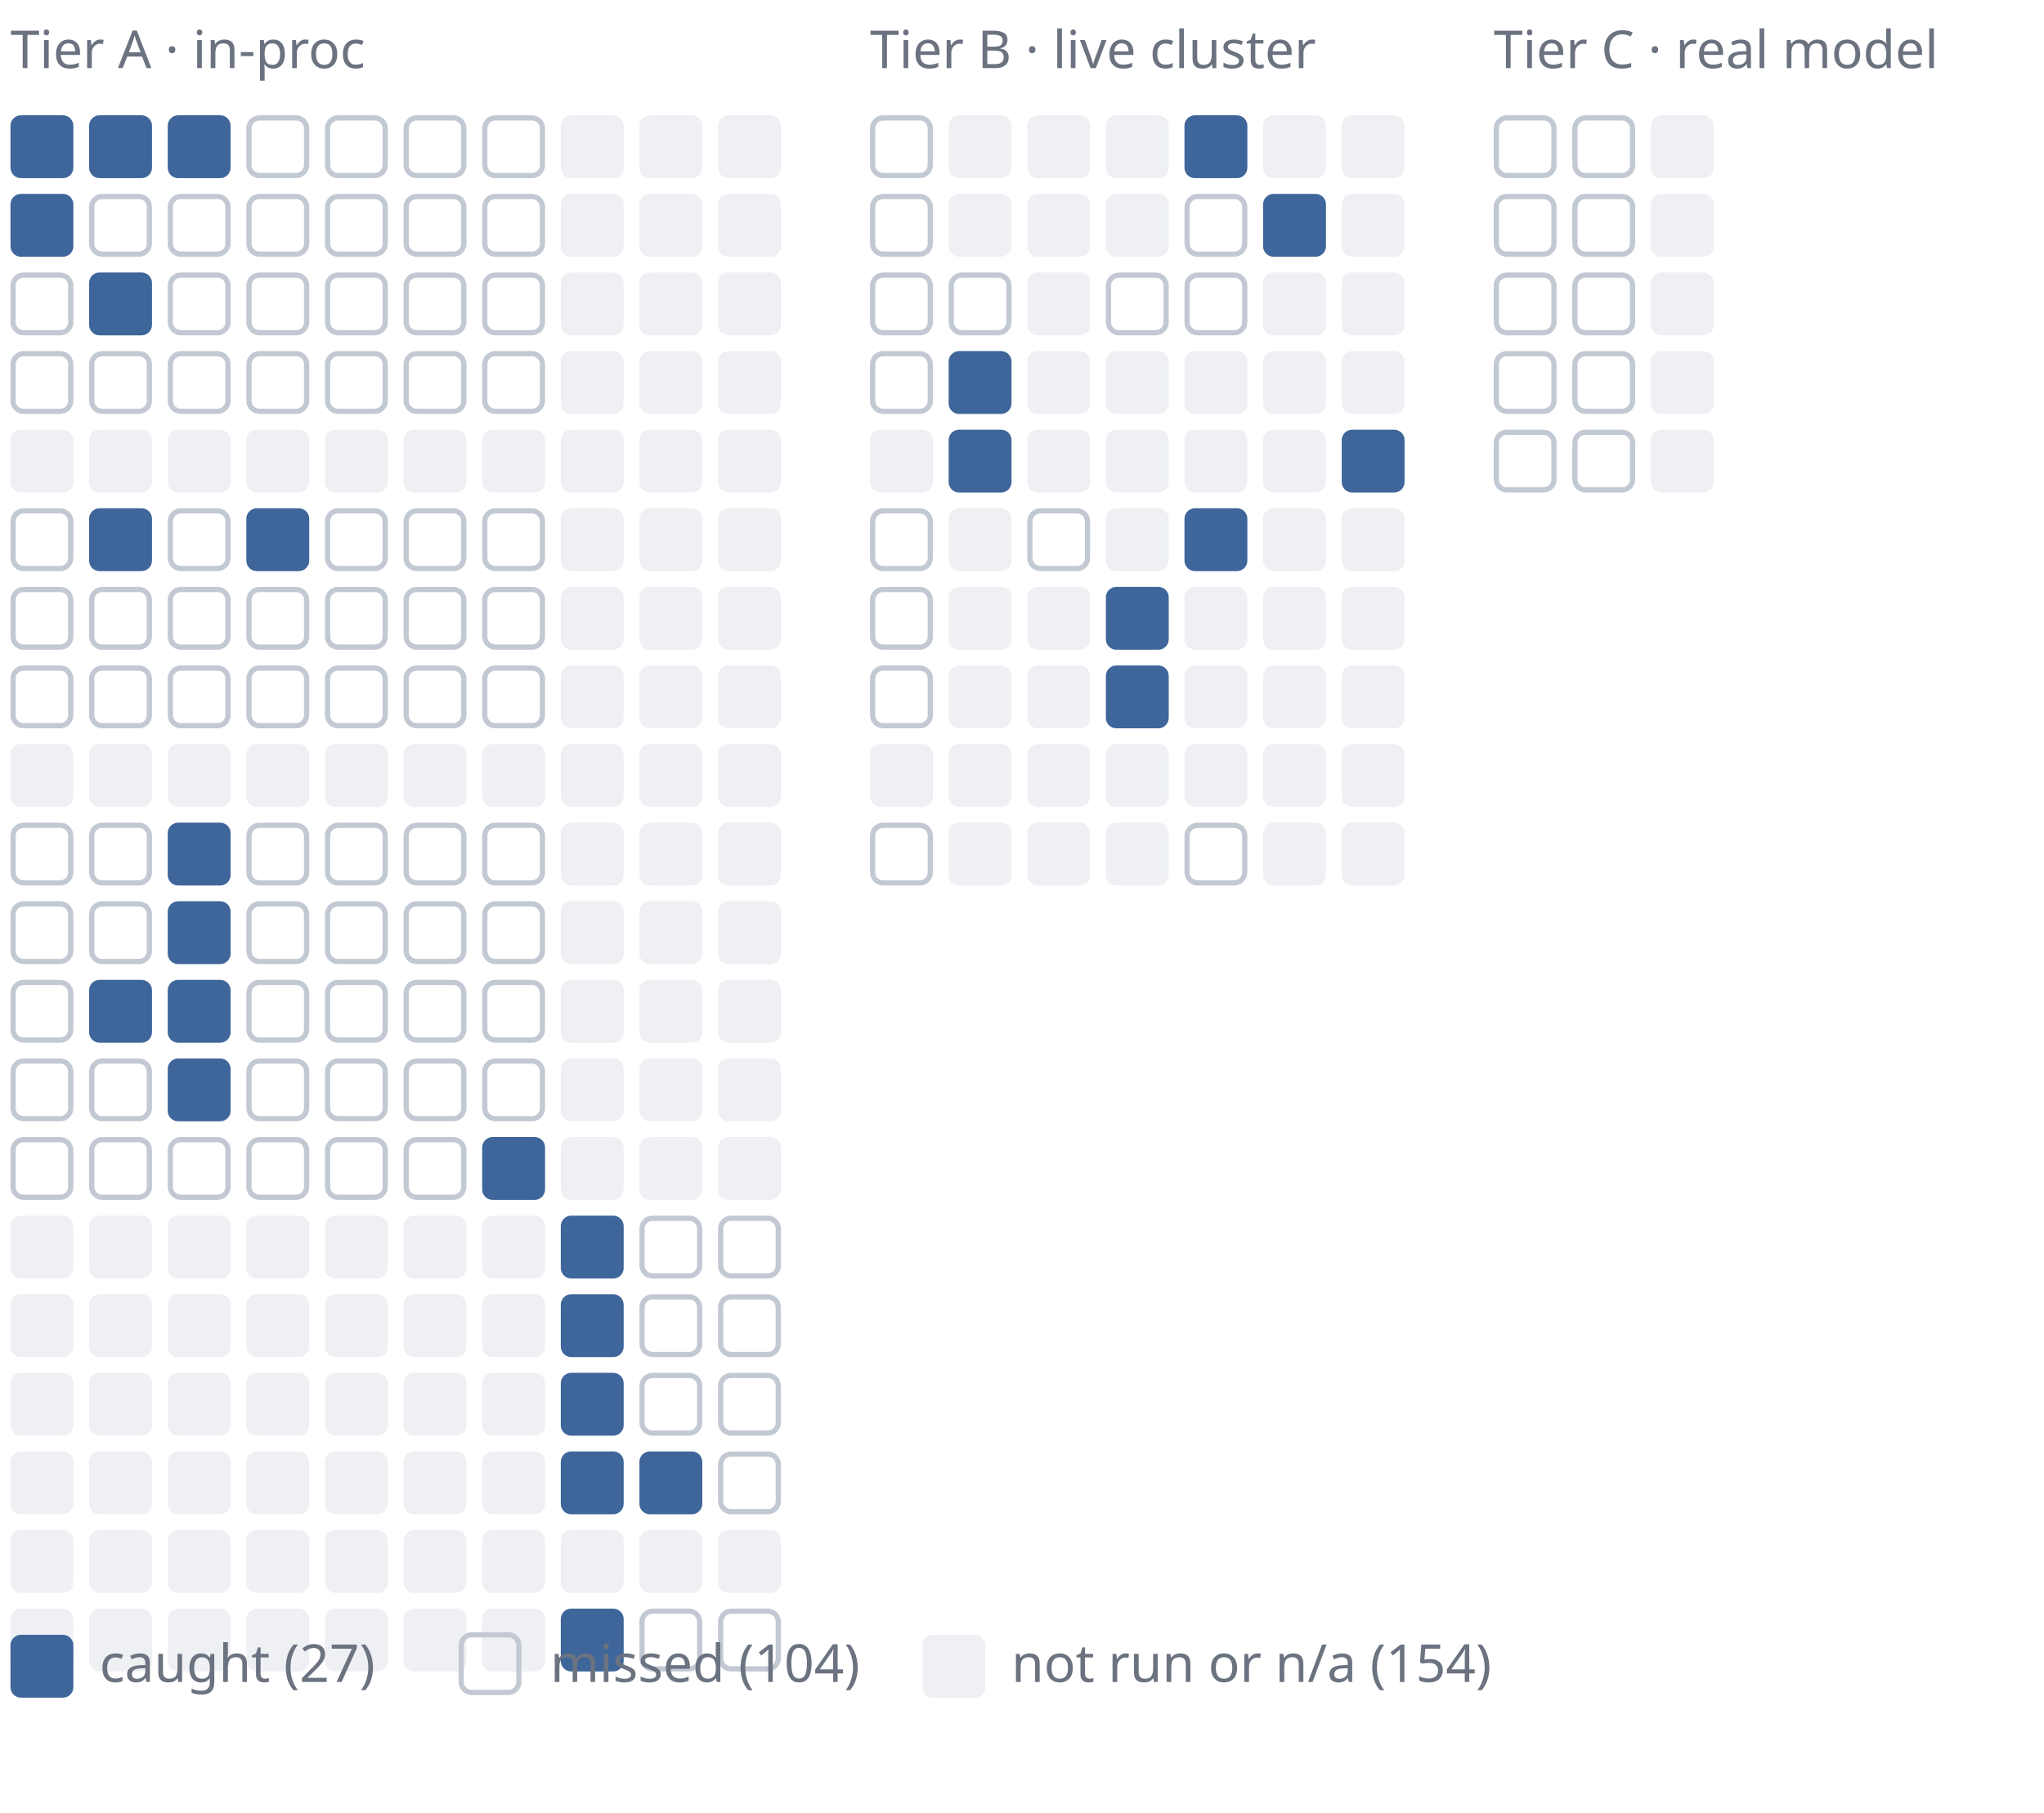
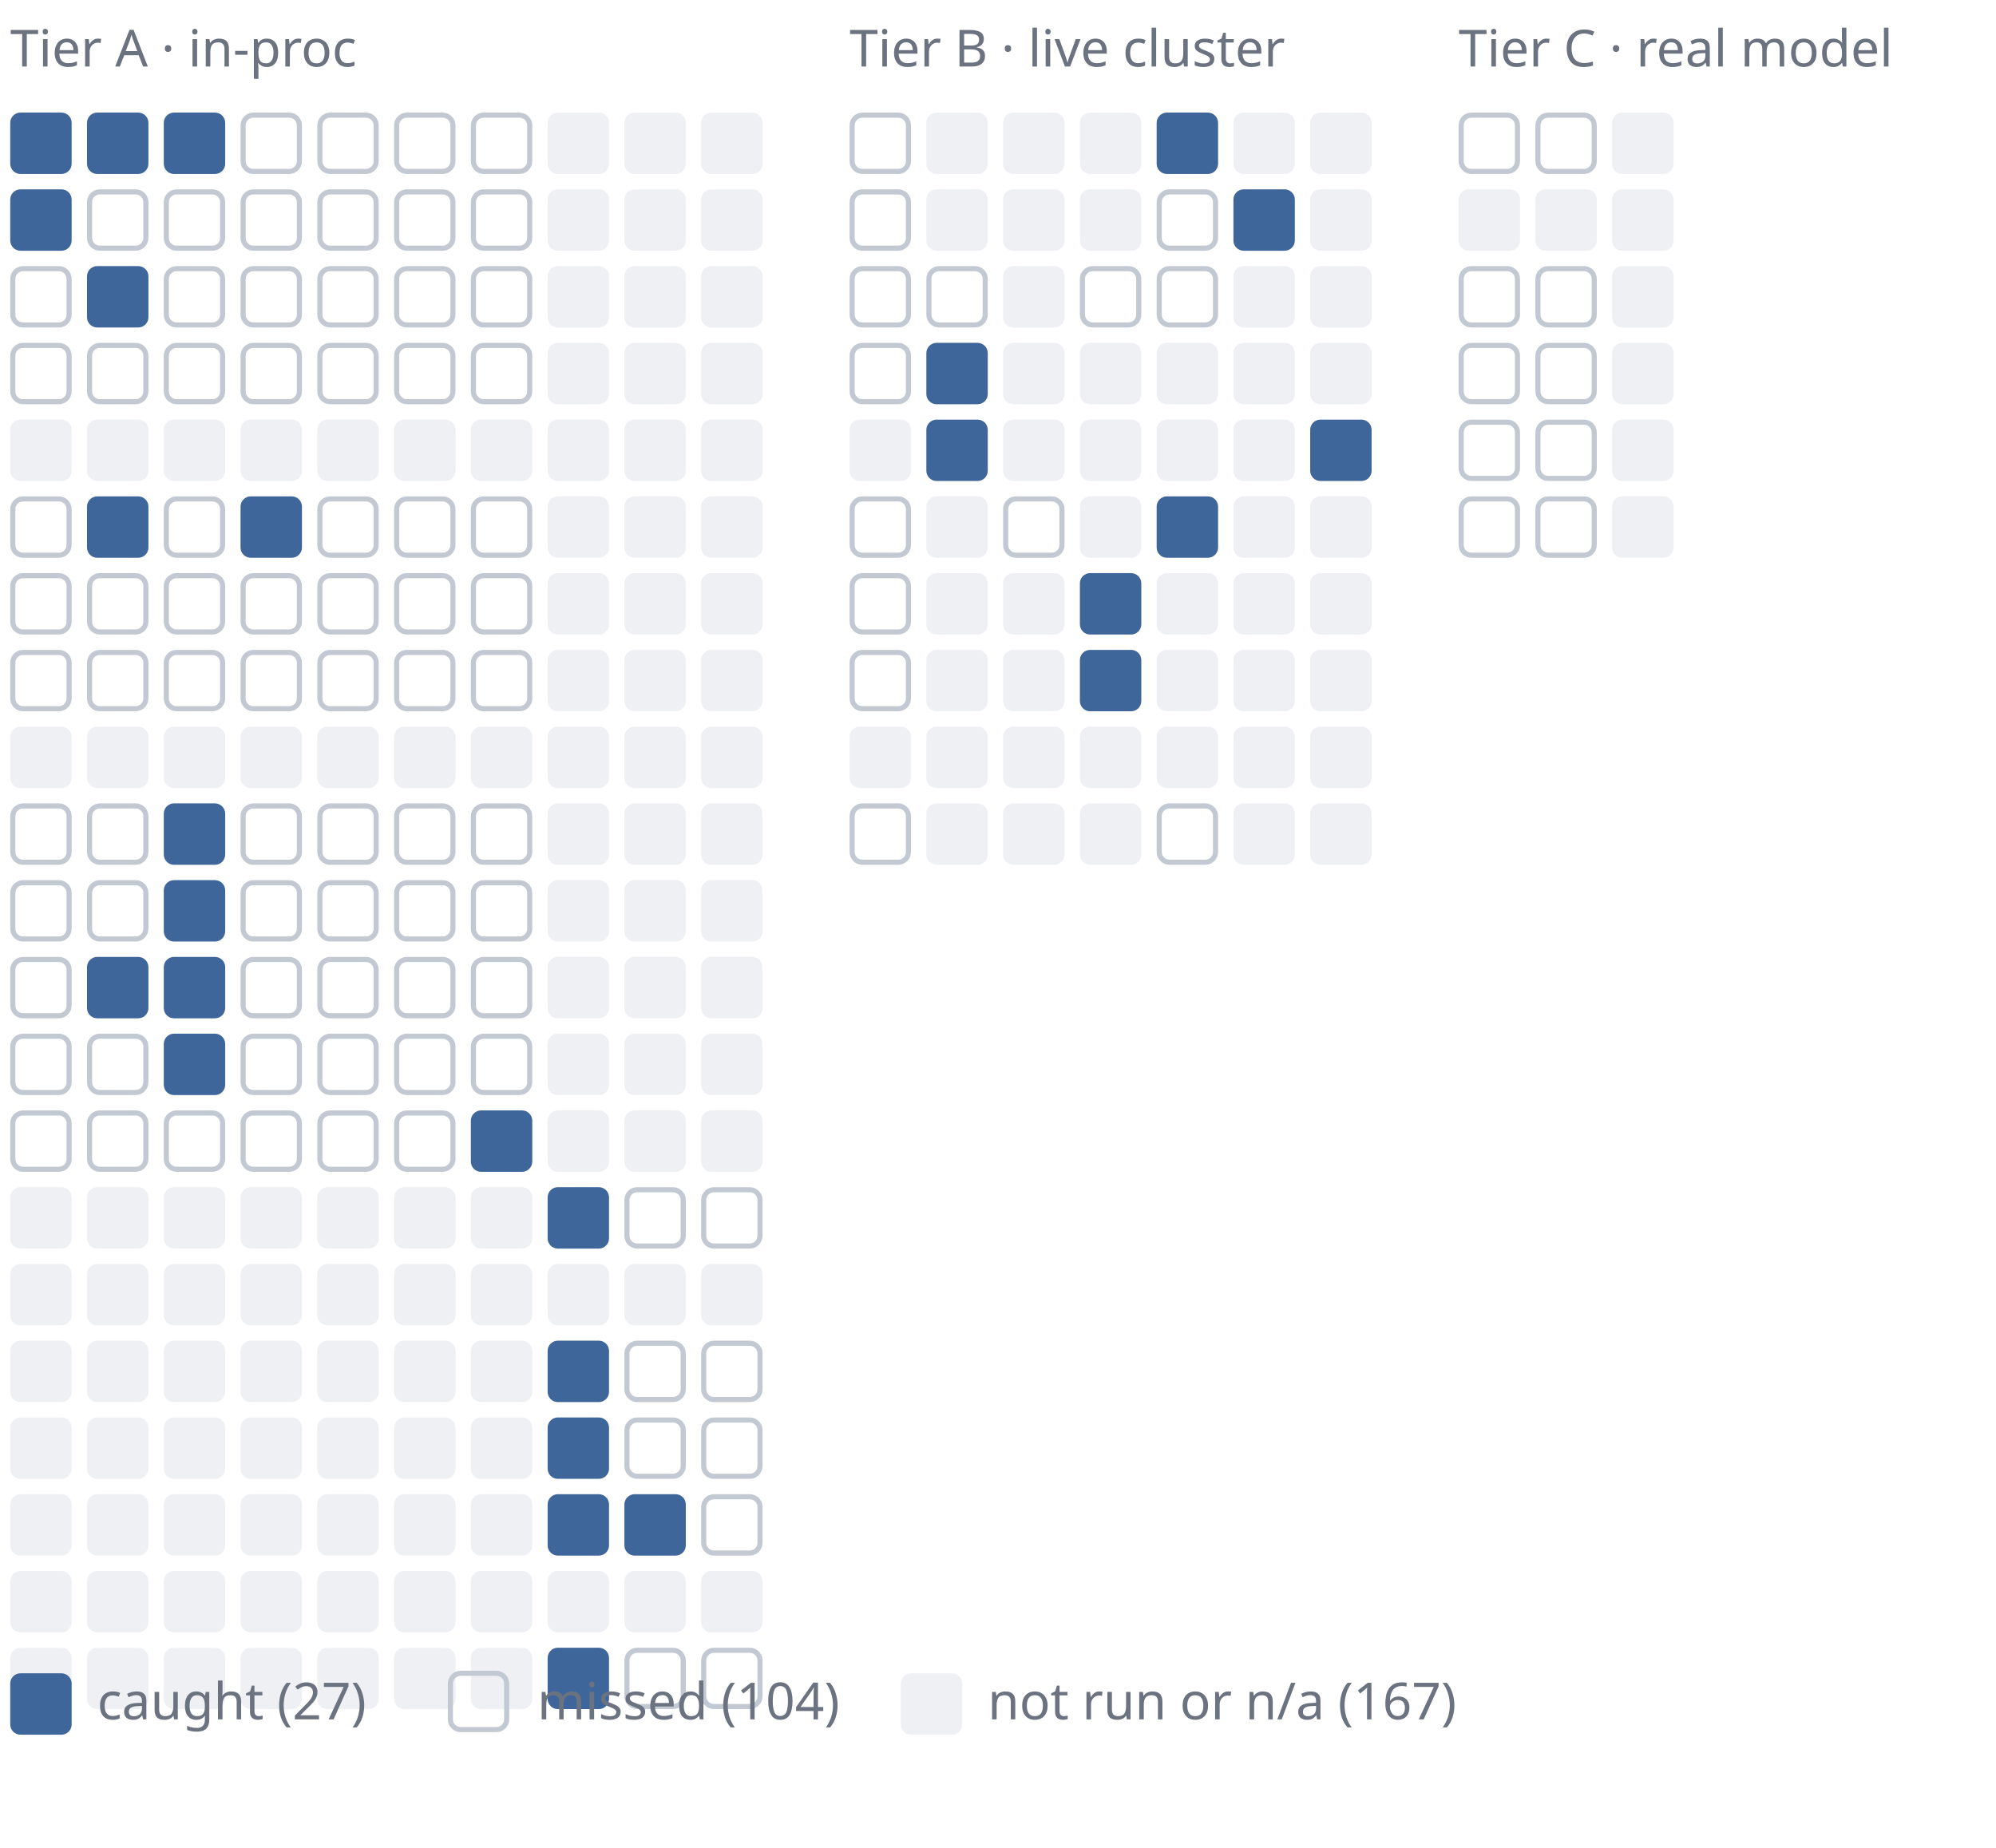
- <svg xmlns="http://www.w3.org/2000/svg" viewBox="0 0 390 346" width="390" height="346" role="img" aria-labelledby="t d">
+ <svg xmlns="http://www.w3.org/2000/svg" viewBox="0 0 390 361" width="390" height="361" role="img" aria-labelledby="t d">
  <text x="2" y="13" font-family="ui-sans-serif, system-ui, sans-serif" font-size="10" fill="#6b7280">Tier A · in-proc</text>
  <rect x="2" y="22" width="12" height="12" rx="2" fill="#3f669a" />
  <rect x="17" y="22" width="12" height="12" rx="2" fill="#3f669a" />
  <rect x="32" y="22" width="12" height="12" rx="2" fill="#3f669a" />
  <rect x="47.5" y="22.5" width="11" height="11" rx="2" fill="none" stroke="#c3c9d3" />
  <rect x="62.5" y="22.5" width="11" height="11" rx="2" fill="none" stroke="#c3c9d3" />
  <rect x="77.5" y="22.5" width="11" height="11" rx="2" fill="none" stroke="#c3c9d3" />
  <rect x="92.5" y="22.5" width="11" height="11" rx="2" fill="none" stroke="#c3c9d3" />
  <rect x="107" y="22" width="12" height="12" rx="2" fill="#eef0f4" />
  <rect x="122" y="22" width="12" height="12" rx="2" fill="#eef0f4" />
  <rect x="137" y="22" width="12" height="12" rx="2" fill="#eef0f4" />
  <rect x="2" y="37" width="12" height="12" rx="2" fill="#3f669a" />
  <rect x="17.5" y="37.5" width="11" height="11" rx="2" fill="none" stroke="#c3c9d3" />
  <rect x="32.5" y="37.5" width="11" height="11" rx="2" fill="none" stroke="#c3c9d3" />
  <rect x="47.5" y="37.5" width="11" height="11" rx="2" fill="none" stroke="#c3c9d3" />
  <rect x="62.5" y="37.5" width="11" height="11" rx="2" fill="none" stroke="#c3c9d3" />
  <rect x="77.5" y="37.5" width="11" height="11" rx="2" fill="none" stroke="#c3c9d3" />
  <rect x="92.5" y="37.5" width="11" height="11" rx="2" fill="none" stroke="#c3c9d3" />
  <rect x="107" y="37" width="12" height="12" rx="2" fill="#eef0f4" />
  <rect x="122" y="37" width="12" height="12" rx="2" fill="#eef0f4" />
  <rect x="137" y="37" width="12" height="12" rx="2" fill="#eef0f4" />
  <rect x="2.5" y="52.5" width="11" height="11" rx="2" fill="none" stroke="#c3c9d3" />
  <rect x="17" y="52" width="12" height="12" rx="2" fill="#3f669a" />
  <rect x="32.5" y="52.5" width="11" height="11" rx="2" fill="none" stroke="#c3c9d3" />
  <rect x="47.5" y="52.5" width="11" height="11" rx="2" fill="none" stroke="#c3c9d3" />
  <rect x="62.5" y="52.5" width="11" height="11" rx="2" fill="none" stroke="#c3c9d3" />
  <rect x="77.5" y="52.5" width="11" height="11" rx="2" fill="none" stroke="#c3c9d3" />
  <rect x="92.5" y="52.5" width="11" height="11" rx="2" fill="none" stroke="#c3c9d3" />
  <rect x="107" y="52" width="12" height="12" rx="2" fill="#eef0f4" />
  <rect x="122" y="52" width="12" height="12" rx="2" fill="#eef0f4" />
  <rect x="137" y="52" width="12" height="12" rx="2" fill="#eef0f4" />
  <rect x="2.5" y="67.5" width="11" height="11" rx="2" fill="none" stroke="#c3c9d3" />
  <rect x="17.5" y="67.5" width="11" height="11" rx="2" fill="none" stroke="#c3c9d3" />
  <rect x="32.5" y="67.5" width="11" height="11" rx="2" fill="none" stroke="#c3c9d3" />
  <rect x="47.5" y="67.5" width="11" height="11" rx="2" fill="none" stroke="#c3c9d3" />
  <rect x="62.5" y="67.5" width="11" height="11" rx="2" fill="none" stroke="#c3c9d3" />
  <rect x="77.5" y="67.5" width="11" height="11" rx="2" fill="none" stroke="#c3c9d3" />
  <rect x="92.5" y="67.5" width="11" height="11" rx="2" fill="none" stroke="#c3c9d3" />
  <rect x="107" y="67" width="12" height="12" rx="2" fill="#eef0f4" />
  <rect x="122" y="67" width="12" height="12" rx="2" fill="#eef0f4" />
  <rect x="137" y="67" width="12" height="12" rx="2" fill="#eef0f4" />
  <rect x="2" y="82" width="12" height="12" rx="2" fill="#eef0f4" />
  <rect x="17" y="82" width="12" height="12" rx="2" fill="#eef0f4" />
  <rect x="32" y="82" width="12" height="12" rx="2" fill="#eef0f4" />
  <rect x="47" y="82" width="12" height="12" rx="2" fill="#eef0f4" />
  <rect x="62" y="82" width="12" height="12" rx="2" fill="#eef0f4" />
  <rect x="77" y="82" width="12" height="12" rx="2" fill="#eef0f4" />
  <rect x="92" y="82" width="12" height="12" rx="2" fill="#eef0f4" />
  <rect x="107" y="82" width="12" height="12" rx="2" fill="#eef0f4" />
  <rect x="122" y="82" width="12" height="12" rx="2" fill="#eef0f4" />
  <rect x="137" y="82" width="12" height="12" rx="2" fill="#eef0f4" />
  <rect x="2.5" y="97.5" width="11" height="11" rx="2" fill="none" stroke="#c3c9d3" />
  <rect x="17" y="97" width="12" height="12" rx="2" fill="#3f669a" />
  <rect x="32.5" y="97.5" width="11" height="11" rx="2" fill="none" stroke="#c3c9d3" />
  <rect x="47" y="97" width="12" height="12" rx="2" fill="#3f669a" />
  <rect x="62.5" y="97.5" width="11" height="11" rx="2" fill="none" stroke="#c3c9d3" />
  <rect x="77.5" y="97.5" width="11" height="11" rx="2" fill="none" stroke="#c3c9d3" />
  <rect x="92.5" y="97.5" width="11" height="11" rx="2" fill="none" stroke="#c3c9d3" />
  <rect x="107" y="97" width="12" height="12" rx="2" fill="#eef0f4" />
  <rect x="122" y="97" width="12" height="12" rx="2" fill="#eef0f4" />
  <rect x="137" y="97" width="12" height="12" rx="2" fill="#eef0f4" />
  <rect x="2.5" y="112.5" width="11" height="11" rx="2" fill="none" stroke="#c3c9d3" />
  <rect x="17.5" y="112.5" width="11" height="11" rx="2" fill="none" stroke="#c3c9d3" />
  <rect x="32.5" y="112.5" width="11" height="11" rx="2" fill="none" stroke="#c3c9d3" />
  <rect x="47.5" y="112.5" width="11" height="11" rx="2" fill="none" stroke="#c3c9d3" />
  <rect x="62.5" y="112.5" width="11" height="11" rx="2" fill="none" stroke="#c3c9d3" />
  <rect x="77.5" y="112.5" width="11" height="11" rx="2" fill="none" stroke="#c3c9d3" />
  <rect x="92.5" y="112.5" width="11" height="11" rx="2" fill="none" stroke="#c3c9d3" />
  <rect x="107" y="112" width="12" height="12" rx="2" fill="#eef0f4" />
  <rect x="122" y="112" width="12" height="12" rx="2" fill="#eef0f4" />
  <rect x="137" y="112" width="12" height="12" rx="2" fill="#eef0f4" />
  <rect x="2.5" y="127.5" width="11" height="11" rx="2" fill="none" stroke="#c3c9d3" />
  <rect x="17.5" y="127.5" width="11" height="11" rx="2" fill="none" stroke="#c3c9d3" />
  <rect x="32.5" y="127.5" width="11" height="11" rx="2" fill="none" stroke="#c3c9d3" />
  <rect x="47.5" y="127.5" width="11" height="11" rx="2" fill="none" stroke="#c3c9d3" />
  <rect x="62.5" y="127.5" width="11" height="11" rx="2" fill="none" stroke="#c3c9d3" />
  <rect x="77.5" y="127.5" width="11" height="11" rx="2" fill="none" stroke="#c3c9d3" />
  <rect x="92.5" y="127.5" width="11" height="11" rx="2" fill="none" stroke="#c3c9d3" />
  <rect x="107" y="127" width="12" height="12" rx="2" fill="#eef0f4" />
  <rect x="122" y="127" width="12" height="12" rx="2" fill="#eef0f4" />
  <rect x="137" y="127" width="12" height="12" rx="2" fill="#eef0f4" />
  <rect x="2" y="142" width="12" height="12" rx="2" fill="#eef0f4" />
  <rect x="17" y="142" width="12" height="12" rx="2" fill="#eef0f4" />
  <rect x="32" y="142" width="12" height="12" rx="2" fill="#eef0f4" />
  <rect x="47" y="142" width="12" height="12" rx="2" fill="#eef0f4" />
  <rect x="62" y="142" width="12" height="12" rx="2" fill="#eef0f4" />
  <rect x="77" y="142" width="12" height="12" rx="2" fill="#eef0f4" />
  <rect x="92" y="142" width="12" height="12" rx="2" fill="#eef0f4" />
  <rect x="107" y="142" width="12" height="12" rx="2" fill="#eef0f4" />
  <rect x="122" y="142" width="12" height="12" rx="2" fill="#eef0f4" />
  <rect x="137" y="142" width="12" height="12" rx="2" fill="#eef0f4" />
  <rect x="2.5" y="157.5" width="11" height="11" rx="2" fill="none" stroke="#c3c9d3" />
  <rect x="17.5" y="157.5" width="11" height="11" rx="2" fill="none" stroke="#c3c9d3" />
  <rect x="32" y="157" width="12" height="12" rx="2" fill="#3f669a" />
  <rect x="47.5" y="157.5" width="11" height="11" rx="2" fill="none" stroke="#c3c9d3" />
  <rect x="62.5" y="157.5" width="11" height="11" rx="2" fill="none" stroke="#c3c9d3" />
  <rect x="77.5" y="157.5" width="11" height="11" rx="2" fill="none" stroke="#c3c9d3" />
  <rect x="92.5" y="157.5" width="11" height="11" rx="2" fill="none" stroke="#c3c9d3" />
  <rect x="107" y="157" width="12" height="12" rx="2" fill="#eef0f4" />
  <rect x="122" y="157" width="12" height="12" rx="2" fill="#eef0f4" />
  <rect x="137" y="157" width="12" height="12" rx="2" fill="#eef0f4" />
  <rect x="2.5" y="172.5" width="11" height="11" rx="2" fill="none" stroke="#c3c9d3" />
  <rect x="17.5" y="172.5" width="11" height="11" rx="2" fill="none" stroke="#c3c9d3" />
  <rect x="32" y="172" width="12" height="12" rx="2" fill="#3f669a" />
  <rect x="47.5" y="172.5" width="11" height="11" rx="2" fill="none" stroke="#c3c9d3" />
  <rect x="62.5" y="172.5" width="11" height="11" rx="2" fill="none" stroke="#c3c9d3" />
  <rect x="77.5" y="172.5" width="11" height="11" rx="2" fill="none" stroke="#c3c9d3" />
  <rect x="92.5" y="172.5" width="11" height="11" rx="2" fill="none" stroke="#c3c9d3" />
  <rect x="107" y="172" width="12" height="12" rx="2" fill="#eef0f4" />
  <rect x="122" y="172" width="12" height="12" rx="2" fill="#eef0f4" />
  <rect x="137" y="172" width="12" height="12" rx="2" fill="#eef0f4" />
  <rect x="2.5" y="187.5" width="11" height="11" rx="2" fill="none" stroke="#c3c9d3" />
  <rect x="17" y="187" width="12" height="12" rx="2" fill="#3f669a" />
  <rect x="32" y="187" width="12" height="12" rx="2" fill="#3f669a" />
  <rect x="47.5" y="187.5" width="11" height="11" rx="2" fill="none" stroke="#c3c9d3" />
  <rect x="62.5" y="187.5" width="11" height="11" rx="2" fill="none" stroke="#c3c9d3" />
  <rect x="77.5" y="187.5" width="11" height="11" rx="2" fill="none" stroke="#c3c9d3" />
  <rect x="92.5" y="187.5" width="11" height="11" rx="2" fill="none" stroke="#c3c9d3" />
  <rect x="107" y="187" width="12" height="12" rx="2" fill="#eef0f4" />
  <rect x="122" y="187" width="12" height="12" rx="2" fill="#eef0f4" />
  <rect x="137" y="187" width="12" height="12" rx="2" fill="#eef0f4" />
  <rect x="2.5" y="202.5" width="11" height="11" rx="2" fill="none" stroke="#c3c9d3" />
  <rect x="17.5" y="202.5" width="11" height="11" rx="2" fill="none" stroke="#c3c9d3" />
  <rect x="32" y="202" width="12" height="12" rx="2" fill="#3f669a" />
  <rect x="47.5" y="202.5" width="11" height="11" rx="2" fill="none" stroke="#c3c9d3" />
  <rect x="62.5" y="202.5" width="11" height="11" rx="2" fill="none" stroke="#c3c9d3" />
  <rect x="77.5" y="202.5" width="11" height="11" rx="2" fill="none" stroke="#c3c9d3" />
  <rect x="92.5" y="202.5" width="11" height="11" rx="2" fill="none" stroke="#c3c9d3" />
  <rect x="107" y="202" width="12" height="12" rx="2" fill="#eef0f4" />
  <rect x="122" y="202" width="12" height="12" rx="2" fill="#eef0f4" />
  <rect x="137" y="202" width="12" height="12" rx="2" fill="#eef0f4" />
  <rect x="2.5" y="217.5" width="11" height="11" rx="2" fill="none" stroke="#c3c9d3" />
  <rect x="17.5" y="217.5" width="11" height="11" rx="2" fill="none" stroke="#c3c9d3" />
  <rect x="32.5" y="217.5" width="11" height="11" rx="2" fill="none" stroke="#c3c9d3" />
  <rect x="47.5" y="217.5" width="11" height="11" rx="2" fill="none" stroke="#c3c9d3" />
  <rect x="62.5" y="217.5" width="11" height="11" rx="2" fill="none" stroke="#c3c9d3" />
  <rect x="77.5" y="217.5" width="11" height="11" rx="2" fill="none" stroke="#c3c9d3" />
  <rect x="92" y="217" width="12" height="12" rx="2" fill="#3f669a" />
  <rect x="107" y="217" width="12" height="12" rx="2" fill="#eef0f4" />
  <rect x="122" y="217" width="12" height="12" rx="2" fill="#eef0f4" />
  <rect x="137" y="217" width="12" height="12" rx="2" fill="#eef0f4" />
  <rect x="2" y="232" width="12" height="12" rx="2" fill="#eef0f4" />
  <rect x="17" y="232" width="12" height="12" rx="2" fill="#eef0f4" />
  <rect x="32" y="232" width="12" height="12" rx="2" fill="#eef0f4" />
  <rect x="47" y="232" width="12" height="12" rx="2" fill="#eef0f4" />
  <rect x="62" y="232" width="12" height="12" rx="2" fill="#eef0f4" />
  <rect x="77" y="232" width="12" height="12" rx="2" fill="#eef0f4" />
  <rect x="92" y="232" width="12" height="12" rx="2" fill="#eef0f4" />
  <rect x="107" y="232" width="12" height="12" rx="2" fill="#3f669a" />
  <rect x="122.5" y="232.5" width="11" height="11" rx="2" fill="none" stroke="#c3c9d3" />
  <rect x="137.5" y="232.5" width="11" height="11" rx="2" fill="none" stroke="#c3c9d3" />
  <rect x="2" y="247" width="12" height="12" rx="2" fill="#eef0f4" />
  <rect x="17" y="247" width="12" height="12" rx="2" fill="#eef0f4" />
  <rect x="32" y="247" width="12" height="12" rx="2" fill="#eef0f4" />
  <rect x="47" y="247" width="12" height="12" rx="2" fill="#eef0f4" />
  <rect x="62" y="247" width="12" height="12" rx="2" fill="#eef0f4" />
  <rect x="77" y="247" width="12" height="12" rx="2" fill="#eef0f4" />
  <rect x="92" y="247" width="12" height="12" rx="2" fill="#eef0f4" />
-   <rect x="107" y="247" width="12" height="12" rx="2" fill="#3f669a" />
-   <rect x="122.5" y="247.5" width="11" height="11" rx="2" fill="none" stroke="#c3c9d3" />
-   <rect x="137.5" y="247.5" width="11" height="11" rx="2" fill="none" stroke="#c3c9d3" />
+   <rect x="107" y="247" width="12" height="12" rx="2" fill="#eef0f4" />
+   <rect x="122" y="247" width="12" height="12" rx="2" fill="#eef0f4" />
+   <rect x="137" y="247" width="12" height="12" rx="2" fill="#eef0f4" />
  <rect x="2" y="262" width="12" height="12" rx="2" fill="#eef0f4" />
  <rect x="17" y="262" width="12" height="12" rx="2" fill="#eef0f4" />
  <rect x="32" y="262" width="12" height="12" rx="2" fill="#eef0f4" />
  <rect x="47" y="262" width="12" height="12" rx="2" fill="#eef0f4" />
  <rect x="62" y="262" width="12" height="12" rx="2" fill="#eef0f4" />
  <rect x="77" y="262" width="12" height="12" rx="2" fill="#eef0f4" />
  <rect x="92" y="262" width="12" height="12" rx="2" fill="#eef0f4" />
  <rect x="107" y="262" width="12" height="12" rx="2" fill="#3f669a" />
  <rect x="122.5" y="262.5" width="11" height="11" rx="2" fill="none" stroke="#c3c9d3" />
  <rect x="137.5" y="262.5" width="11" height="11" rx="2" fill="none" stroke="#c3c9d3" />
  <rect x="2" y="277" width="12" height="12" rx="2" fill="#eef0f4" />
  <rect x="17" y="277" width="12" height="12" rx="2" fill="#eef0f4" />
  <rect x="32" y="277" width="12" height="12" rx="2" fill="#eef0f4" />
  <rect x="47" y="277" width="12" height="12" rx="2" fill="#eef0f4" />
  <rect x="62" y="277" width="12" height="12" rx="2" fill="#eef0f4" />
  <rect x="77" y="277" width="12" height="12" rx="2" fill="#eef0f4" />
  <rect x="92" y="277" width="12" height="12" rx="2" fill="#eef0f4" />
  <rect x="107" y="277" width="12" height="12" rx="2" fill="#3f669a" />
-   <rect x="122" y="277" width="12" height="12" rx="2" fill="#3f669a" />
+   <rect x="122.5" y="277.5" width="11" height="11" rx="2" fill="none" stroke="#c3c9d3" />
  <rect x="137.5" y="277.5" width="11" height="11" rx="2" fill="none" stroke="#c3c9d3" />
  <rect x="2" y="292" width="12" height="12" rx="2" fill="#eef0f4" />
  <rect x="17" y="292" width="12" height="12" rx="2" fill="#eef0f4" />
  <rect x="32" y="292" width="12" height="12" rx="2" fill="#eef0f4" />
  <rect x="47" y="292" width="12" height="12" rx="2" fill="#eef0f4" />
  <rect x="62" y="292" width="12" height="12" rx="2" fill="#eef0f4" />
  <rect x="77" y="292" width="12" height="12" rx="2" fill="#eef0f4" />
  <rect x="92" y="292" width="12" height="12" rx="2" fill="#eef0f4" />
-   <rect x="107" y="292" width="12" height="12" rx="2" fill="#eef0f4" />
-   <rect x="122" y="292" width="12" height="12" rx="2" fill="#eef0f4" />
-   <rect x="137" y="292" width="12" height="12" rx="2" fill="#eef0f4" />
+   <rect x="107" y="292" width="12" height="12" rx="2" fill="#3f669a" />
+   <rect x="122" y="292" width="12" height="12" rx="2" fill="#3f669a" />
+   <rect x="137.5" y="292.5" width="11" height="11" rx="2" fill="none" stroke="#c3c9d3" />
  <rect x="2" y="307" width="12" height="12" rx="2" fill="#eef0f4" />
  <rect x="17" y="307" width="12" height="12" rx="2" fill="#eef0f4" />
  <rect x="32" y="307" width="12" height="12" rx="2" fill="#eef0f4" />
  <rect x="47" y="307" width="12" height="12" rx="2" fill="#eef0f4" />
  <rect x="62" y="307" width="12" height="12" rx="2" fill="#eef0f4" />
  <rect x="77" y="307" width="12" height="12" rx="2" fill="#eef0f4" />
  <rect x="92" y="307" width="12" height="12" rx="2" fill="#eef0f4" />
-   <rect x="107" y="307" width="12" height="12" rx="2" fill="#3f669a" />
-   <rect x="122.5" y="307.5" width="11" height="11" rx="2" fill="none" stroke="#c3c9d3" />
-   <rect x="137.5" y="307.5" width="11" height="11" rx="2" fill="none" stroke="#c3c9d3" />
+   <rect x="107" y="307" width="12" height="12" rx="2" fill="#eef0f4" />
+   <rect x="122" y="307" width="12" height="12" rx="2" fill="#eef0f4" />
+   <rect x="137" y="307" width="12" height="12" rx="2" fill="#eef0f4" />
+   <rect x="2" y="322" width="12" height="12" rx="2" fill="#eef0f4" />
+   <rect x="17" y="322" width="12" height="12" rx="2" fill="#eef0f4" />
+   <rect x="32" y="322" width="12" height="12" rx="2" fill="#eef0f4" />
+   <rect x="47" y="322" width="12" height="12" rx="2" fill="#eef0f4" />
+   <rect x="62" y="322" width="12" height="12" rx="2" fill="#eef0f4" />
+   <rect x="77" y="322" width="12" height="12" rx="2" fill="#eef0f4" />
+   <rect x="92" y="322" width="12" height="12" rx="2" fill="#eef0f4" />
+   <rect x="107" y="322" width="12" height="12" rx="2" fill="#3f669a" />
+   <rect x="122.5" y="322.5" width="11" height="11" rx="2" fill="none" stroke="#c3c9d3" />
+   <rect x="137.5" y="322.5" width="11" height="11" rx="2" fill="none" stroke="#c3c9d3" />
  <text x="166" y="13" font-family="ui-sans-serif, system-ui, sans-serif" font-size="10" fill="#6b7280">Tier B · live cluster</text>
  <rect x="166.5" y="22.5" width="11" height="11" rx="2" fill="none" stroke="#c3c9d3" />
  <rect x="181" y="22" width="12" height="12" rx="2" fill="#eef0f4" />
  <rect x="196" y="22" width="12" height="12" rx="2" fill="#eef0f4" />
  <rect x="211" y="22" width="12" height="12" rx="2" fill="#eef0f4" />
  <rect x="226" y="22" width="12" height="12" rx="2" fill="#3f669a" />
  <rect x="241" y="22" width="12" height="12" rx="2" fill="#eef0f4" />
  <rect x="256" y="22" width="12" height="12" rx="2" fill="#eef0f4" />
  <rect x="166.5" y="37.5" width="11" height="11" rx="2" fill="none" stroke="#c3c9d3" />
  <rect x="181" y="37" width="12" height="12" rx="2" fill="#eef0f4" />
  <rect x="196" y="37" width="12" height="12" rx="2" fill="#eef0f4" />
  <rect x="211" y="37" width="12" height="12" rx="2" fill="#eef0f4" />
  <rect x="226.5" y="37.5" width="11" height="11" rx="2" fill="none" stroke="#c3c9d3" />
  <rect x="241" y="37" width="12" height="12" rx="2" fill="#3f669a" />
  <rect x="256" y="37" width="12" height="12" rx="2" fill="#eef0f4" />
  <rect x="166.5" y="52.5" width="11" height="11" rx="2" fill="none" stroke="#c3c9d3" />
  <rect x="181.5" y="52.5" width="11" height="11" rx="2" fill="none" stroke="#c3c9d3" />
  <rect x="196" y="52" width="12" height="12" rx="2" fill="#eef0f4" />
  <rect x="211.5" y="52.5" width="11" height="11" rx="2" fill="none" stroke="#c3c9d3" />
  <rect x="226.5" y="52.5" width="11" height="11" rx="2" fill="none" stroke="#c3c9d3" />
  <rect x="241" y="52" width="12" height="12" rx="2" fill="#eef0f4" />
  <rect x="256" y="52" width="12" height="12" rx="2" fill="#eef0f4" />
  <rect x="166.5" y="67.5" width="11" height="11" rx="2" fill="none" stroke="#c3c9d3" />
  <rect x="181" y="67" width="12" height="12" rx="2" fill="#3f669a" />
  <rect x="196" y="67" width="12" height="12" rx="2" fill="#eef0f4" />
  <rect x="211" y="67" width="12" height="12" rx="2" fill="#eef0f4" />
  <rect x="226" y="67" width="12" height="12" rx="2" fill="#eef0f4" />
  <rect x="241" y="67" width="12" height="12" rx="2" fill="#eef0f4" />
  <rect x="256" y="67" width="12" height="12" rx="2" fill="#eef0f4" />
  <rect x="166" y="82" width="12" height="12" rx="2" fill="#eef0f4" />
  <rect x="181" y="82" width="12" height="12" rx="2" fill="#3f669a" />
  <rect x="196" y="82" width="12" height="12" rx="2" fill="#eef0f4" />
  <rect x="211" y="82" width="12" height="12" rx="2" fill="#eef0f4" />
  <rect x="226" y="82" width="12" height="12" rx="2" fill="#eef0f4" />
  <rect x="241" y="82" width="12" height="12" rx="2" fill="#eef0f4" />
  <rect x="256" y="82" width="12" height="12" rx="2" fill="#3f669a" />
  <rect x="166.5" y="97.5" width="11" height="11" rx="2" fill="none" stroke="#c3c9d3" />
  <rect x="181" y="97" width="12" height="12" rx="2" fill="#eef0f4" />
  <rect x="196.5" y="97.5" width="11" height="11" rx="2" fill="none" stroke="#c3c9d3" />
  <rect x="211" y="97" width="12" height="12" rx="2" fill="#eef0f4" />
  <rect x="226" y="97" width="12" height="12" rx="2" fill="#3f669a" />
  <rect x="241" y="97" width="12" height="12" rx="2" fill="#eef0f4" />
  <rect x="256" y="97" width="12" height="12" rx="2" fill="#eef0f4" />
  <rect x="166.5" y="112.5" width="11" height="11" rx="2" fill="none" stroke="#c3c9d3" />
  <rect x="181" y="112" width="12" height="12" rx="2" fill="#eef0f4" />
  <rect x="196" y="112" width="12" height="12" rx="2" fill="#eef0f4" />
  <rect x="211" y="112" width="12" height="12" rx="2" fill="#3f669a" />
  <rect x="226" y="112" width="12" height="12" rx="2" fill="#eef0f4" />
  <rect x="241" y="112" width="12" height="12" rx="2" fill="#eef0f4" />
  <rect x="256" y="112" width="12" height="12" rx="2" fill="#eef0f4" />
  <rect x="166.5" y="127.5" width="11" height="11" rx="2" fill="none" stroke="#c3c9d3" />
  <rect x="181" y="127" width="12" height="12" rx="2" fill="#eef0f4" />
  <rect x="196" y="127" width="12" height="12" rx="2" fill="#eef0f4" />
  <rect x="211" y="127" width="12" height="12" rx="2" fill="#3f669a" />
  <rect x="226" y="127" width="12" height="12" rx="2" fill="#eef0f4" />
  <rect x="241" y="127" width="12" height="12" rx="2" fill="#eef0f4" />
  <rect x="256" y="127" width="12" height="12" rx="2" fill="#eef0f4" />
  <rect x="166" y="142" width="12" height="12" rx="2" fill="#eef0f4" />
  <rect x="181" y="142" width="12" height="12" rx="2" fill="#eef0f4" />
  <rect x="196" y="142" width="12" height="12" rx="2" fill="#eef0f4" />
  <rect x="211" y="142" width="12" height="12" rx="2" fill="#eef0f4" />
  <rect x="226" y="142" width="12" height="12" rx="2" fill="#eef0f4" />
  <rect x="241" y="142" width="12" height="12" rx="2" fill="#eef0f4" />
  <rect x="256" y="142" width="12" height="12" rx="2" fill="#eef0f4" />
  <rect x="166.5" y="157.5" width="11" height="11" rx="2" fill="none" stroke="#c3c9d3" />
  <rect x="181" y="157" width="12" height="12" rx="2" fill="#eef0f4" />
  <rect x="196" y="157" width="12" height="12" rx="2" fill="#eef0f4" />
  <rect x="211" y="157" width="12" height="12" rx="2" fill="#eef0f4" />
  <rect x="226.5" y="157.5" width="11" height="11" rx="2" fill="none" stroke="#c3c9d3" />
  <rect x="241" y="157" width="12" height="12" rx="2" fill="#eef0f4" />
  <rect x="256" y="157" width="12" height="12" rx="2" fill="#eef0f4" />
  <text x="285" y="13" font-family="ui-sans-serif, system-ui, sans-serif" font-size="10" fill="#6b7280">Tier C · real model</text>
  <rect x="285.5" y="22.5" width="11" height="11" rx="2" fill="none" stroke="#c3c9d3" />
  <rect x="300.5" y="22.5" width="11" height="11" rx="2" fill="none" stroke="#c3c9d3" />
  <rect x="315" y="22" width="12" height="12" rx="2" fill="#eef0f4" />
-   <rect x="285.5" y="37.5" width="11" height="11" rx="2" fill="none" stroke="#c3c9d3" />
-   <rect x="300.5" y="37.5" width="11" height="11" rx="2" fill="none" stroke="#c3c9d3" />
+   <rect x="285" y="37" width="12" height="12" rx="2" fill="#eef0f4" />
+   <rect x="300" y="37" width="12" height="12" rx="2" fill="#eef0f4" />
  <rect x="315" y="37" width="12" height="12" rx="2" fill="#eef0f4" />
  <rect x="285.5" y="52.5" width="11" height="11" rx="2" fill="none" stroke="#c3c9d3" />
  <rect x="300.5" y="52.5" width="11" height="11" rx="2" fill="none" stroke="#c3c9d3" />
  <rect x="315" y="52" width="12" height="12" rx="2" fill="#eef0f4" />
  <rect x="285.5" y="67.5" width="11" height="11" rx="2" fill="none" stroke="#c3c9d3" />
  <rect x="300.5" y="67.5" width="11" height="11" rx="2" fill="none" stroke="#c3c9d3" />
  <rect x="315" y="67" width="12" height="12" rx="2" fill="#eef0f4" />
  <rect x="285.5" y="82.5" width="11" height="11" rx="2" fill="none" stroke="#c3c9d3" />
  <rect x="300.5" y="82.5" width="11" height="11" rx="2" fill="none" stroke="#c3c9d3" />
  <rect x="315" y="82" width="12" height="12" rx="2" fill="#eef0f4" />
-   <rect x="2" y="312" width="12" height="12" rx="2" fill="#3f669a" />
-   <text x="19" y="321" font-family="ui-sans-serif, system-ui, sans-serif" font-size="10" fill="#6b7280">caught (27)</text>
-   <rect x="88" y="312" width="11" height="11" rx="2" fill="none" stroke="#c3c9d3" />
-   <text x="105" y="321" font-family="ui-sans-serif, system-ui, sans-serif" font-size="10" fill="#6b7280">missed (104)</text>
-   <rect x="176" y="312" width="12" height="12" rx="2" fill="#eef0f4" />
-   <text x="193" y="321" font-family="ui-sans-serif, system-ui, sans-serif" font-size="10" fill="#6b7280">not run or n/a (154)</text>
+   <rect x="285.5" y="97.5" width="11" height="11" rx="2" fill="none" stroke="#c3c9d3" />
+   <rect x="300.5" y="97.5" width="11" height="11" rx="2" fill="none" stroke="#c3c9d3" />
+   <rect x="315" y="97" width="12" height="12" rx="2" fill="#eef0f4" />
+   <rect x="2" y="327" width="12" height="12" rx="2" fill="#3f669a" />
+   <text x="19" y="336" font-family="ui-sans-serif, system-ui, sans-serif" font-size="10" fill="#6b7280">caught (27)</text>
+   <rect x="88" y="327" width="11" height="11" rx="2" fill="none" stroke="#c3c9d3" />
+   <text x="105" y="336" font-family="ui-sans-serif, system-ui, sans-serif" font-size="10" fill="#6b7280">missed (104)</text>
+   <rect x="176" y="327" width="12" height="12" rx="2" fill="#eef0f4" />
+   <text x="193" y="336" font-family="ui-sans-serif, system-ui, sans-serif" font-size="10" fill="#6b7280">not run or n/a (167)</text>
</svg>
